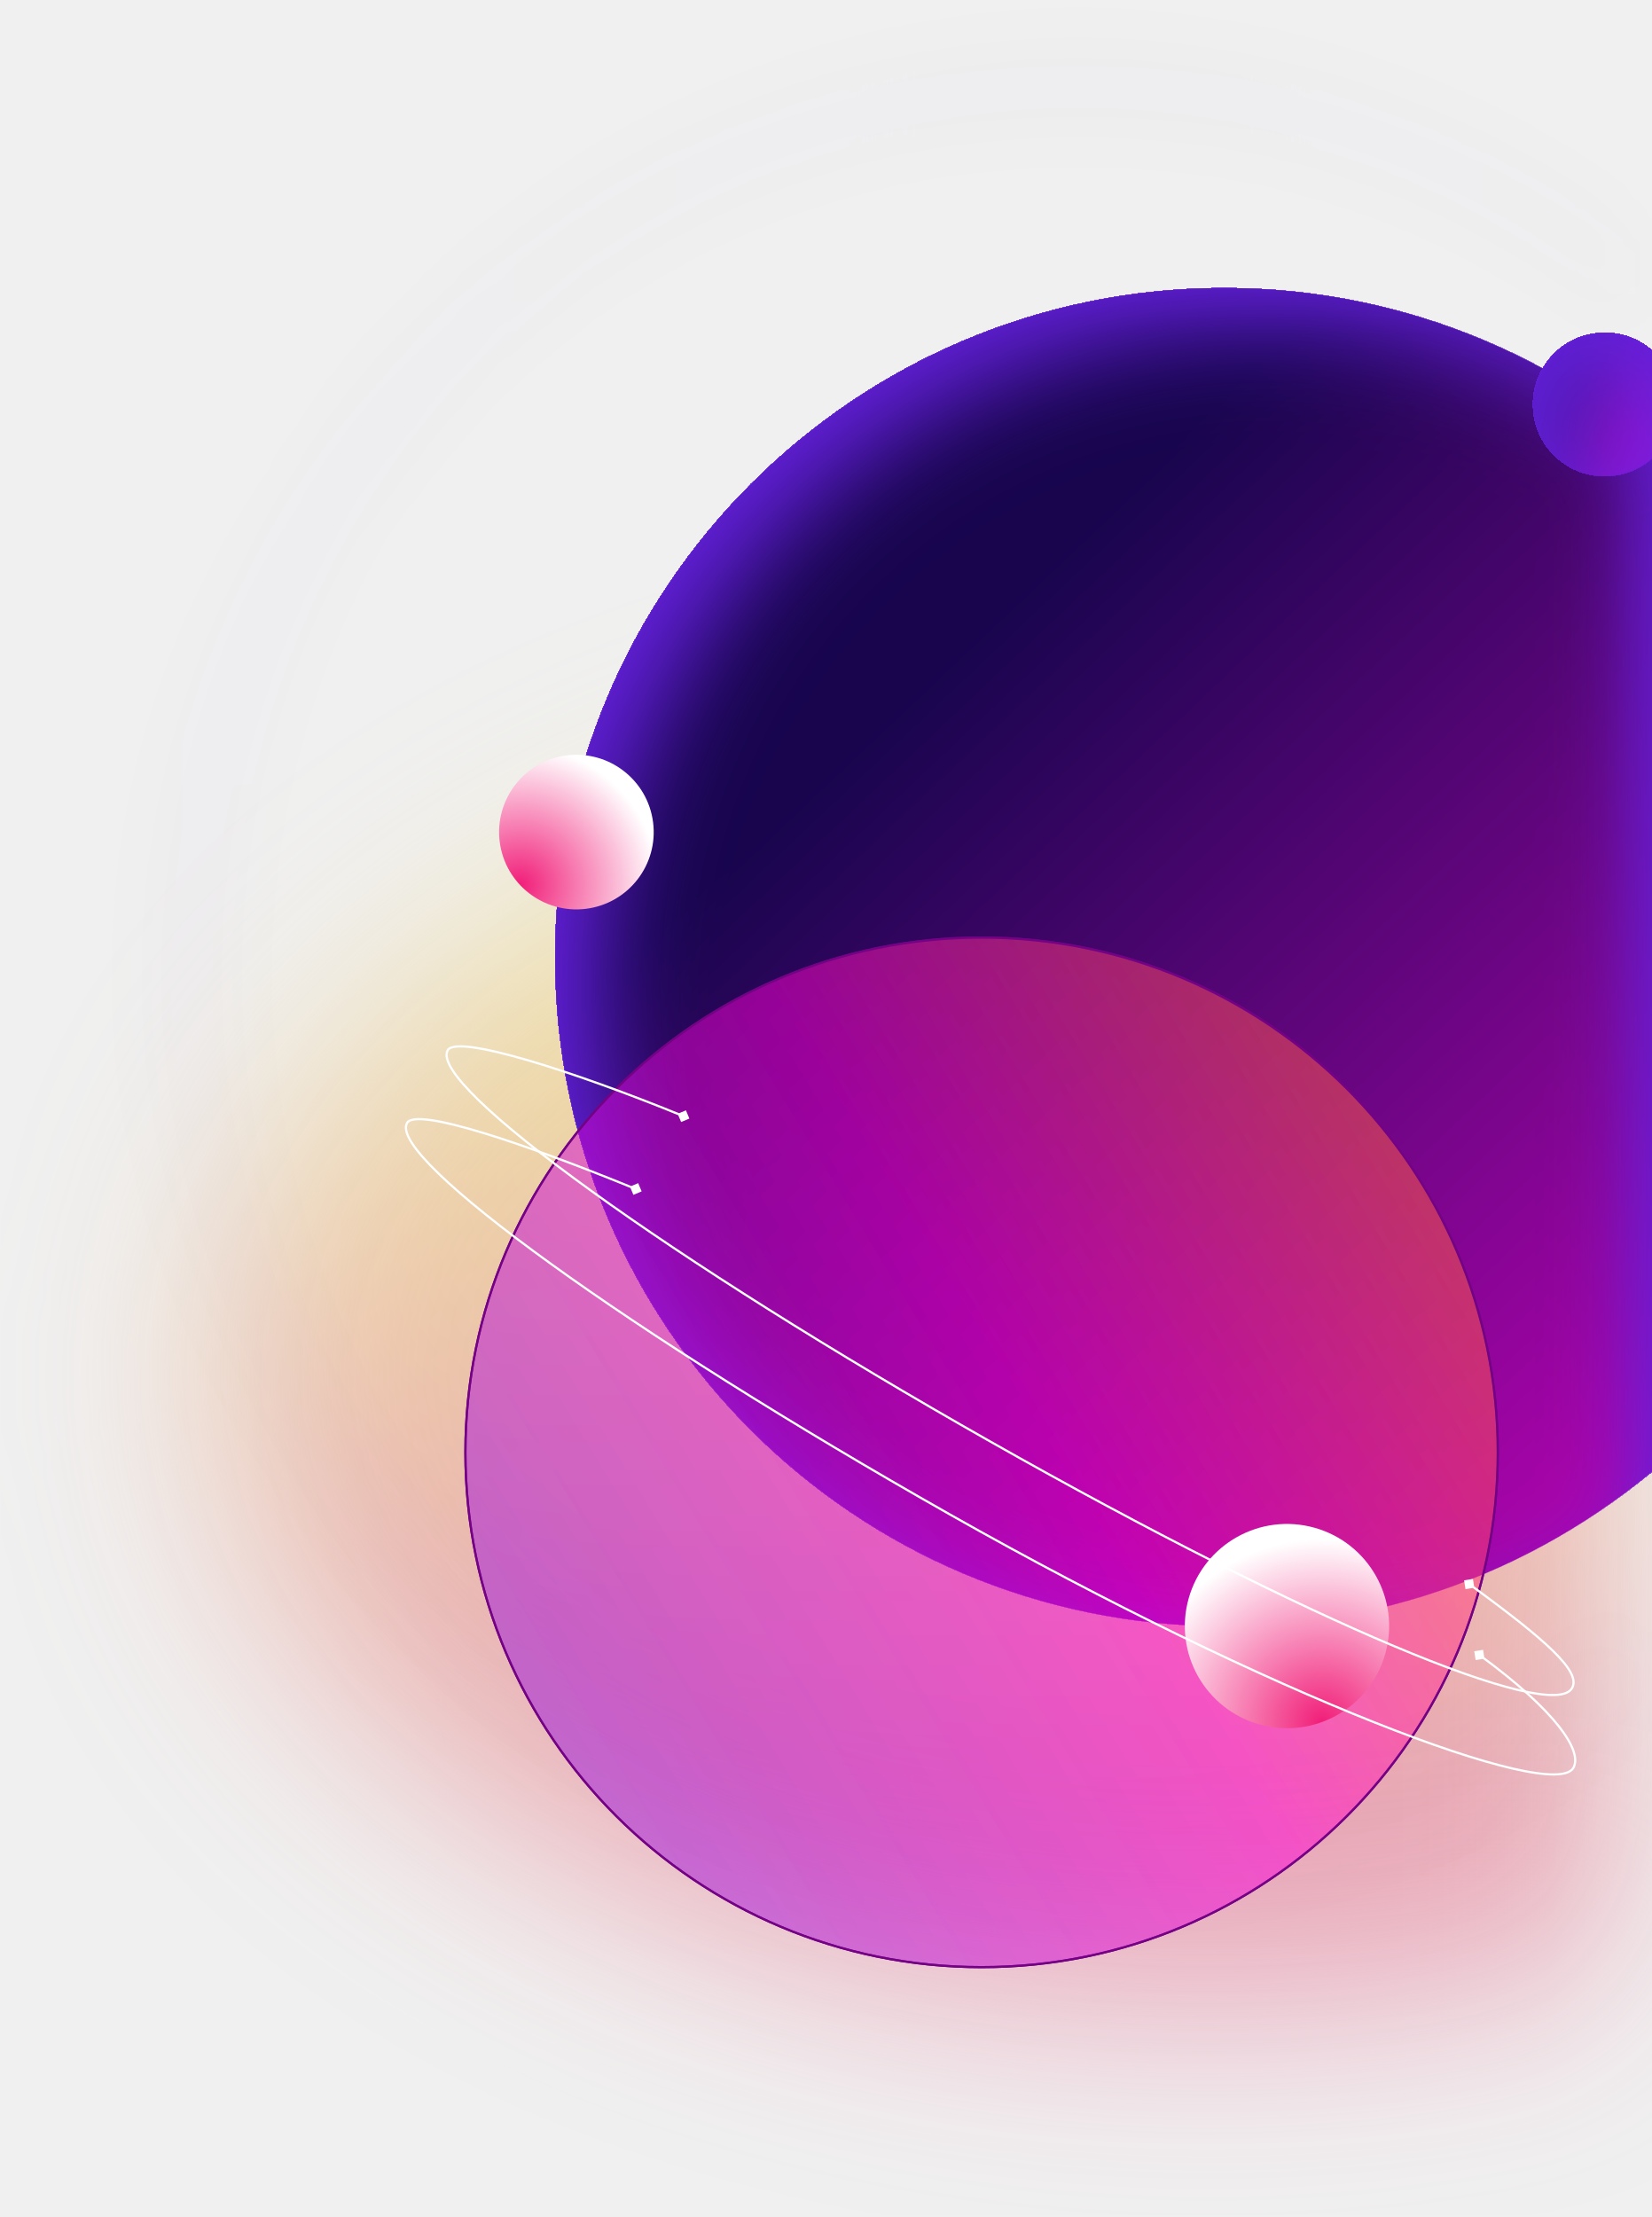
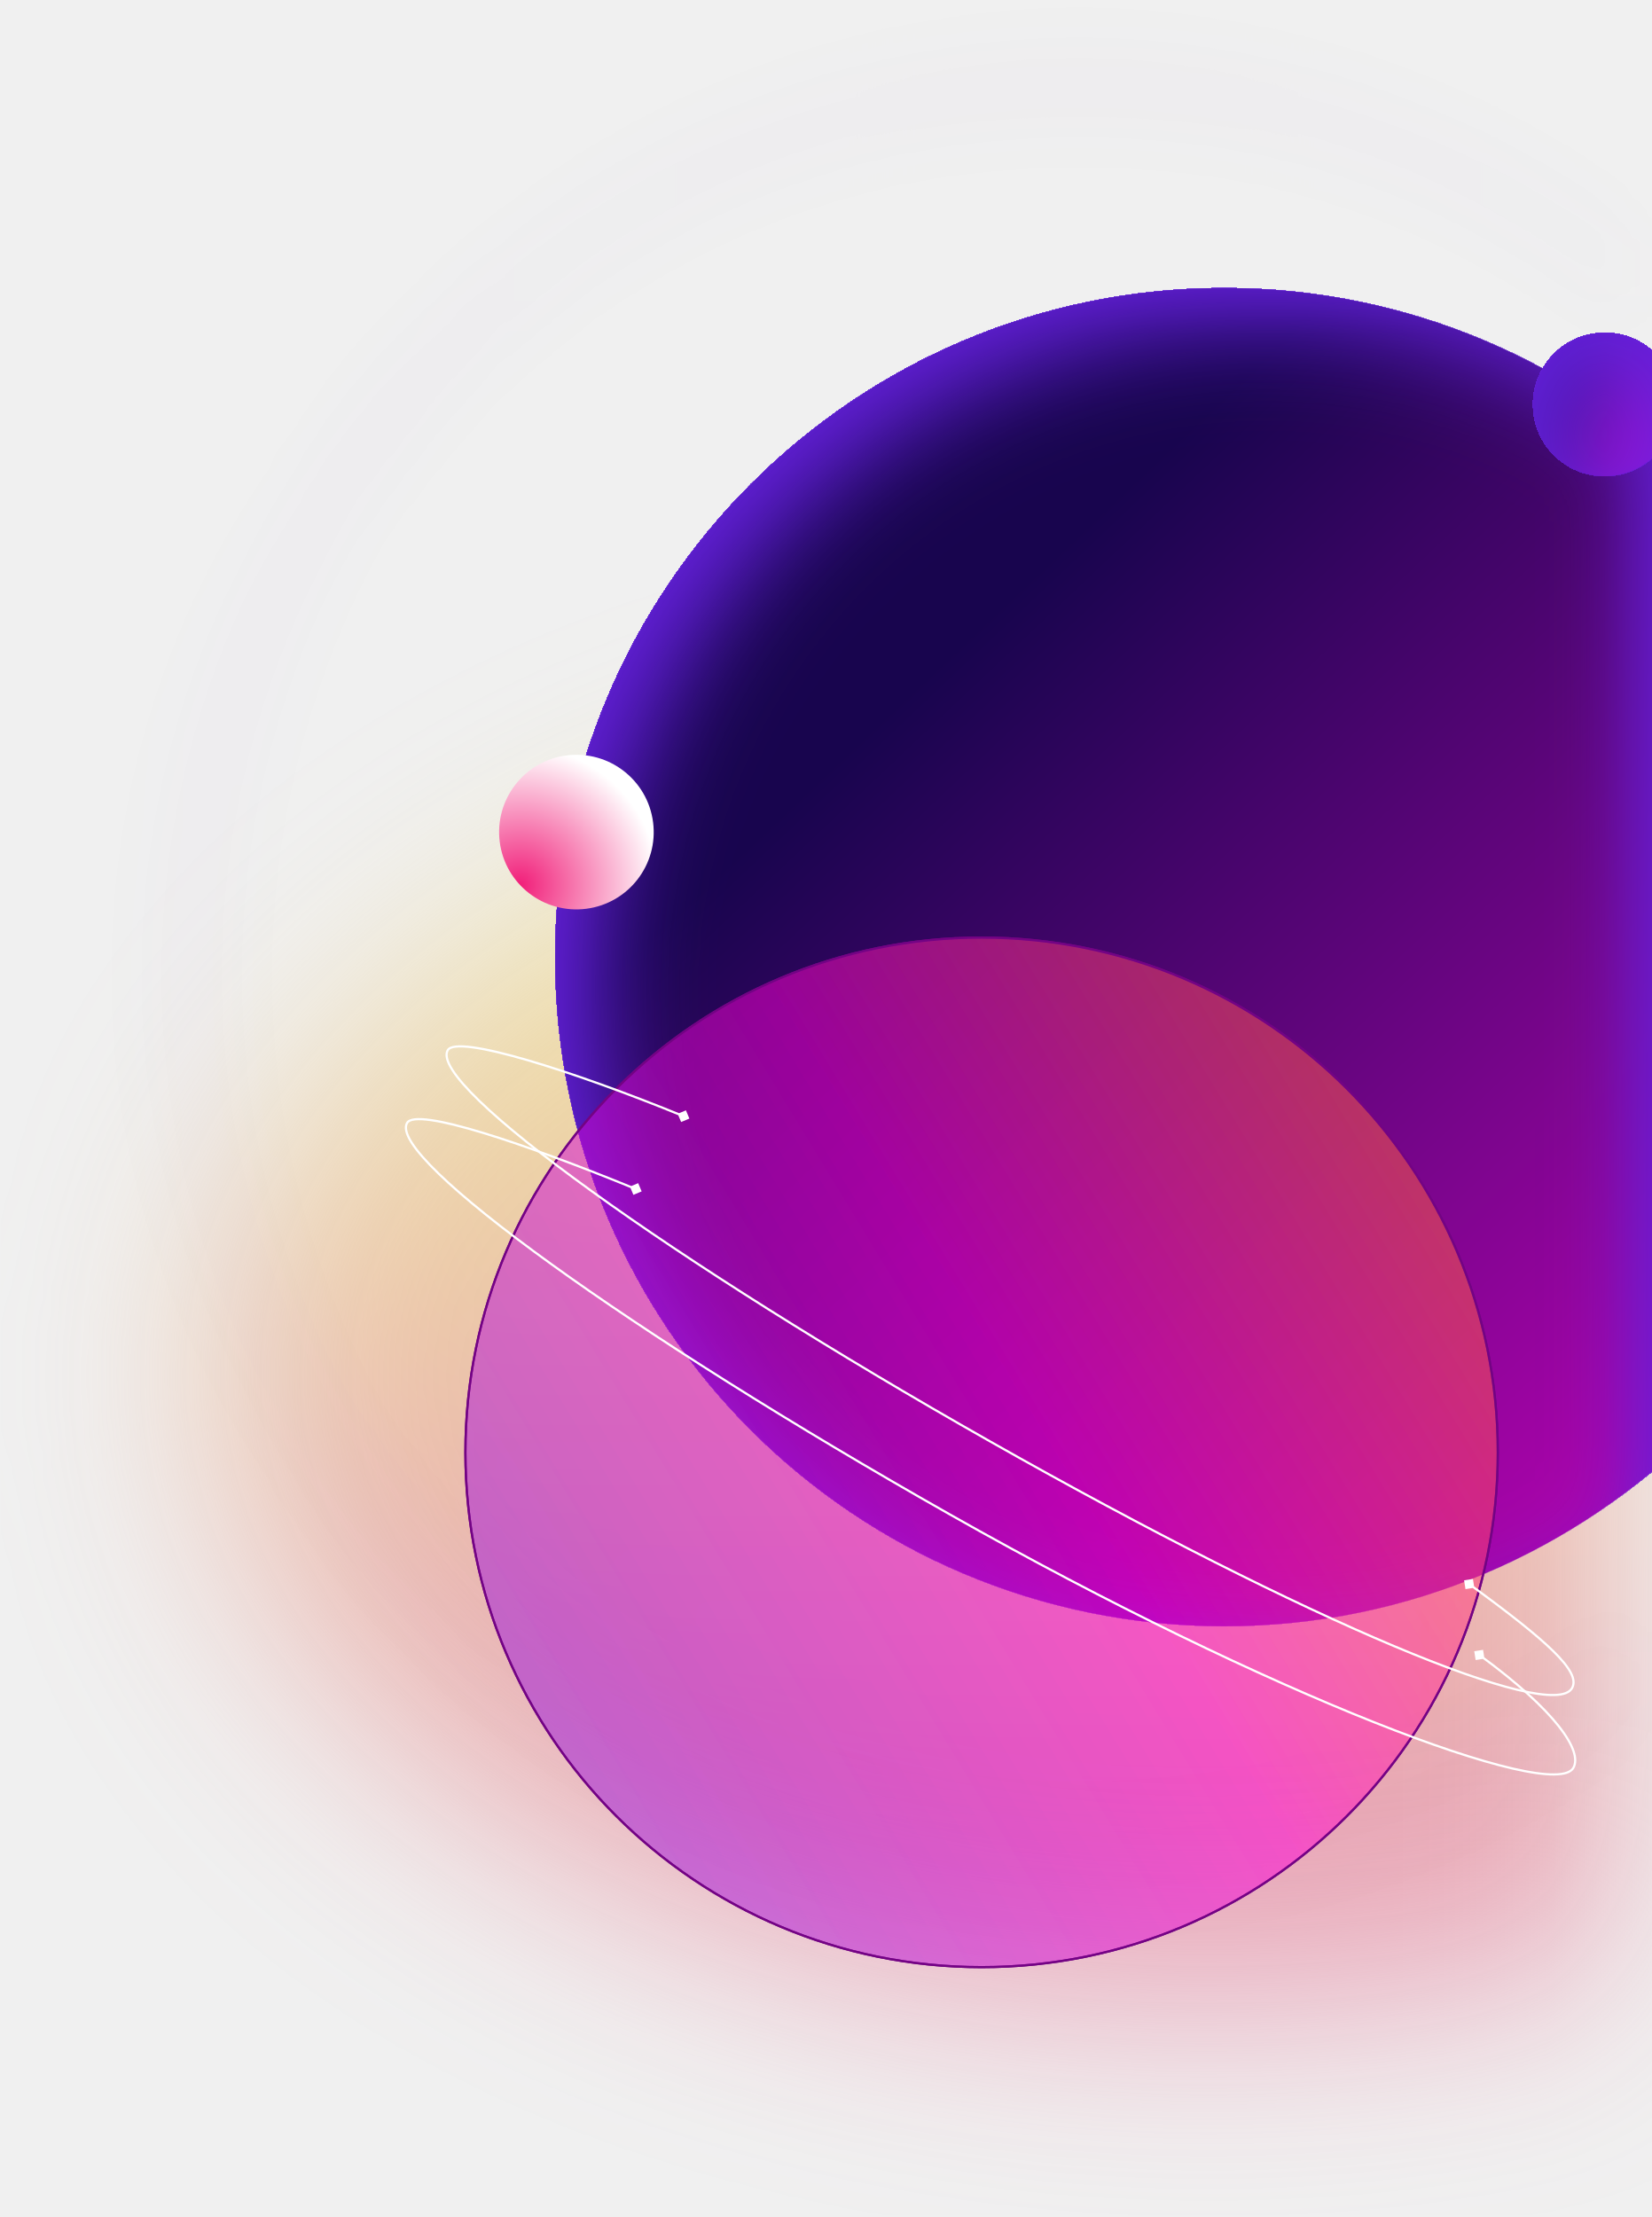
<svg xmlns="http://www.w3.org/2000/svg" width="754" height="1012" viewBox="0 0 754 1012" fill="none">
  <g filter="url(#filter0_f_310_3962)">
    <ellipse cx="551.633" cy="628.197" rx="450.906" ry="282.922" fill="url(#paint0_linear_310_3962)" fill-opacity="0.5" />
  </g>
  <g filter="url(#filter1_i_310_3962)">
    <circle cx="558.868" cy="436.903" r="305.427" fill="url(#paint1_linear_310_3962)" />
  </g>
  <g filter="url(#filter2_f_310_3962)">
    <circle cx="492.734" cy="444.734" r="405.234" stroke="#4917AB" stroke-opacity="0.53" />
  </g>
  <g filter="url(#filter3_i_310_3962)">
    <circle r="32.737" transform="matrix(-0.98973 0.142947 0.142947 0.98973 732.588 184.631)" fill="url(#paint2_linear_310_3962)" />
  </g>
  <path d="M448.103 897.949C578.245 897.949 683.748 792.744 683.748 662.964C683.748 533.184 578.245 427.979 448.103 427.979C317.96 427.979 212.457 533.184 212.457 662.964C212.457 792.744 317.96 897.949 448.103 897.949Z" fill="url(#paint3_linear_310_3962)" fill-opacity="0.3" stroke="#730384" />
  <path d="M448.103 897.949C578.245 897.949 683.748 792.744 683.748 662.964C683.748 533.184 578.245 427.979 448.103 427.979C317.96 427.979 212.457 533.184 212.457 662.964C212.457 792.744 317.96 897.949 448.103 897.949Z" fill="url(#paint4_linear_310_3962)" fill-opacity="0.3" stroke="#730384" />
  <circle cx="587.51" cy="742.267" r="46.622" transform="rotate(-74.2862 587.51 742.267)" fill="url(#paint5_radial_310_3962)" />
  <path d="M314.705 510.6L313.128 506.834L309.362 508.412L310.94 512.177L314.705 510.6ZM668.365 721.369L668.995 725.402L673.028 724.773L672.399 720.739L668.365 721.369ZM717.211 770.319C716.216 772.076 713.752 773.11 709.607 773.23C705.501 773.349 699.925 772.564 692.99 770.903C679.127 767.581 659.951 760.788 636.477 750.901C589.534 731.13 525.474 699.02 452.495 657.692L452.003 658.562C525.001 699.901 589.098 732.031 636.088 751.822C659.58 761.717 678.815 768.535 692.757 771.875C699.724 773.544 705.399 774.352 709.636 774.229C713.834 774.108 716.805 773.064 718.081 770.811L717.211 770.319ZM452.495 657.692C379.517 616.364 315.296 575.702 270.46 543.373C248.039 527.206 230.48 513.133 219.099 502.109C213.405 496.594 209.278 491.862 206.86 488.028C205.65 486.11 204.883 484.44 204.551 483.028C204.22 481.619 204.33 480.505 204.817 479.646L203.947 479.153C203.298 480.299 203.21 481.691 203.578 483.257C203.945 484.819 204.773 486.594 206.014 488.561C208.496 492.496 212.689 497.293 218.403 502.827C229.836 513.901 247.441 528.007 269.875 544.184C314.749 576.541 379.003 617.222 452.003 658.562L452.495 657.692ZM204.817 479.646C205.207 478.957 206.257 478.432 208.187 478.229C210.076 478.031 212.641 478.158 215.798 478.588C222.107 479.446 230.675 481.495 240.709 484.425C260.771 490.283 286.625 499.643 311.844 509.969L312.223 509.043C286.983 498.71 261.096 489.336 240.989 483.465C230.939 480.53 222.316 478.465 215.933 477.597C212.745 477.163 210.089 477.024 208.083 477.235C206.118 477.441 204.599 478.002 203.947 479.153L204.817 479.646ZM670.402 723.474C688.036 736.346 700.814 746.313 708.649 753.997C712.569 757.841 715.22 761.084 716.629 763.809C718.036 766.529 718.162 768.639 717.211 770.319L718.081 770.811C719.268 768.716 719.002 766.22 717.517 763.349C716.034 760.482 713.293 757.15 709.349 753.283C701.456 745.542 688.622 735.536 670.992 722.667L670.402 723.474Z" fill="white" />
  <path d="M292.913 543.843L291.335 540.077L287.57 541.655L289.147 545.42L292.913 543.843ZM672.993 753.735L673.623 757.768L677.657 757.139L677.027 753.105L672.993 753.735ZM717.824 806.711C717.337 807.571 716.422 808.259 715.009 808.737C713.596 809.215 711.726 809.469 709.407 809.485C704.768 809.519 698.438 808.608 690.602 806.797C674.937 803.176 653.361 795.983 627.49 785.699C575.753 765.132 506.9 732.228 433.927 690.903L433.435 691.773C506.439 733.116 575.334 766.042 627.12 786.628C653.011 796.92 674.641 804.134 690.377 807.771C698.241 809.589 704.66 810.52 709.414 810.485C711.79 810.468 713.777 810.21 715.33 809.684C716.884 809.158 718.046 808.349 718.694 807.204L717.824 806.711ZM433.927 690.903C360.949 649.576 296.728 608.914 251.892 576.584C229.471 560.417 211.912 546.344 200.531 535.32C194.837 529.805 190.71 525.073 188.292 521.239C187.082 519.321 186.315 517.652 185.983 516.239C185.652 514.83 185.762 513.717 186.249 512.858L185.379 512.365C184.73 513.511 184.642 514.902 185.01 516.468C185.377 518.03 186.205 519.805 187.446 521.772C189.928 525.707 194.121 530.504 199.835 536.039C211.268 547.113 228.873 561.219 251.307 577.395C296.181 609.752 360.435 650.434 433.435 691.773L433.927 690.903ZM186.249 512.858C186.642 512.162 187.651 511.643 189.483 511.442C191.281 511.245 193.717 511.373 196.723 511.804C202.728 512.665 210.891 514.716 220.523 517.65C239.78 523.516 264.828 532.885 290.052 543.211L290.431 542.286C265.195 531.954 240.114 522.572 220.815 516.693C211.168 513.755 202.946 511.686 196.865 510.814C193.827 510.378 191.295 510.237 189.374 510.448C187.487 510.655 186.027 511.219 185.379 512.365L186.249 512.858ZM675.03 755.84C692.645 768.698 704.407 779.66 711.227 788.328C714.638 792.663 716.795 796.403 717.839 799.502C718.885 802.604 718.795 804.996 717.824 806.711L718.694 807.204C719.86 805.144 719.881 802.426 718.787 799.182C717.692 795.935 715.461 792.093 712.012 787.71C705.113 778.94 693.27 767.916 675.62 755.033L675.03 755.84Z" fill="white" />
  <circle cx="263.132" cy="379.831" r="35.286" transform="rotate(-7.3078 263.132 379.831)" fill="url(#paint6_radial_310_3962)" />
  <defs>
    <filter id="filter0_f_310_3962" x="0.727" y="245.275" width="1101.81" height="765.843" filterUnits="userSpaceOnUse" color-interpolation-filters="sRGB">
      <feFlood flood-opacity="0" result="BackgroundImageFix" />
      <feBlend mode="normal" in="SourceGraphic" in2="BackgroundImageFix" result="shape" />
      <feGaussianBlur stdDeviation="50" result="effect1_foregroundBlur_310_3962" />
    </filter>
    <filter id="filter1_i_310_3962" x="253.441" y="131.477" width="630.853" height="625.853" filterUnits="userSpaceOnUse" color-interpolation-filters="sRGB">
      <feFlood flood-opacity="0" result="BackgroundImageFix" />
      <feBlend mode="normal" in="SourceGraphic" in2="BackgroundImageFix" result="shape" />
      <feColorMatrix in="SourceAlpha" type="matrix" values="0 0 0 0 0 0 0 0 0 0 0 0 0 0 0 0 0 0 127 0" result="hardAlpha" />
      <feOffset dx="20" dy="15" />
      <feGaussianBlur stdDeviation="22.5" />
      <feComposite in2="hardAlpha" operator="arithmetic" k2="-1" k3="1" />
      <feColorMatrix type="matrix" values="0 0 0 0 0.392 0 0 0 0 0.125 0 0 0 0 0.859 0 0 0 1 0" />
      <feBlend mode="normal" in2="shape" result="effect1_innerShadow_310_3962" />
    </filter>
    <filter id="filter2_f_310_3962" x="48" y="0" width="889.468" height="889.468" filterUnits="userSpaceOnUse" color-interpolation-filters="sRGB">
      <feFlood flood-opacity="0" result="BackgroundImageFix" />
      <feBlend mode="normal" in="SourceGraphic" in2="BackgroundImageFix" result="shape" />
      <feGaussianBlur stdDeviation="19.5" result="effect1_foregroundBlur_310_3962" />
    </filter>
    <filter id="filter3_i_310_3962" x="699.847" y="151.89" width="85.482" height="80.482" filterUnits="userSpaceOnUse" color-interpolation-filters="sRGB">
      <feFlood flood-opacity="0" result="BackgroundImageFix" />
      <feBlend mode="normal" in="SourceGraphic" in2="BackgroundImageFix" result="shape" />
      <feColorMatrix in="SourceAlpha" type="matrix" values="0 0 0 0 0 0 0 0 0 0 0 0 0 0 0 0 0 0 127 0" result="hardAlpha" />
      <feOffset dx="20" dy="15" />
      <feGaussianBlur stdDeviation="22.5" />
      <feComposite in2="hardAlpha" operator="arithmetic" k2="-1" k3="1" />
      <feColorMatrix type="matrix" values="0 0 0 0 0.392 0 0 0 0 0.125 0 0 0 0 0.859 0 0 0 1 0" />
      <feBlend mode="normal" in2="shape" result="effect1_innerShadow_310_3962" />
    </filter>
    <linearGradient id="paint0_linear_310_3962" x1="551.633" y1="345.275" x2="551.633" y2="911.118" gradientUnits="userSpaceOnUse">
      <stop stop-color="#F0EA4F" />
      <stop offset="1" stop-color="#E2457E" />
    </linearGradient>
    <linearGradient id="paint1_linear_310_3962" x1="365.468" y1="159.901" x2="948.454" y2="776.328" gradientUnits="userSpaceOnUse">
      <stop offset="0.174" stop-color="#18054E" />
      <stop offset="1" stop-color="#ED04D5" />
    </linearGradient>
    <linearGradient id="paint2_linear_310_3962" x1="58.066" y1="18.937" x2="-3.345" y2="56.154" gradientUnits="userSpaceOnUse">
      <stop offset="0.174" stop-color="#18054E" />
      <stop offset="1" stop-color="#ED04D5" />
    </linearGradient>
    <linearGradient id="paint3_linear_310_3962" x1="20.912" y1="1130.04" x2="1144.34" y2="446.237" gradientUnits="userSpaceOnUse">
      <stop stop-color="#0C0038" />
      <stop offset="0.159" stop-color="#6120DA" />
      <stop offset="0.484" stop-color="#FF00D4" />
      <stop offset="0.719" stop-color="#FF8E00" />
    </linearGradient>
    <linearGradient id="paint4_linear_310_3962" x1="20.912" y1="1130.04" x2="1144.34" y2="446.237" gradientUnits="userSpaceOnUse">
      <stop stop-color="#0C0038" />
      <stop offset="0.159" stop-color="#6120DA" />
      <stop offset="0.484" stop-color="#FF00D4" />
      <stop offset="0.719" stop-color="#FF8E00" />
    </linearGradient>
-     <radialGradient id="paint5_radial_310_3962" cx="0" cy="0" r="1" gradientUnits="userSpaceOnUse" gradientTransform="translate(549.54 769.663) rotate(-37.5284) scale(83.6362)">
-       <stop stop-color="#F11E79" />
-       <stop offset="1" stop-color="white" />
-     </radialGradient>
    <radialGradient id="paint6_radial_310_3962" cx="0" cy="0" r="1" gradientUnits="userSpaceOnUse" gradientTransform="translate(234.394 400.566) rotate(-37.5284) scale(63.3006)">
      <stop stop-color="#F11E79" />
      <stop offset="1" stop-color="white" />
    </radialGradient>
  </defs>
</svg>
